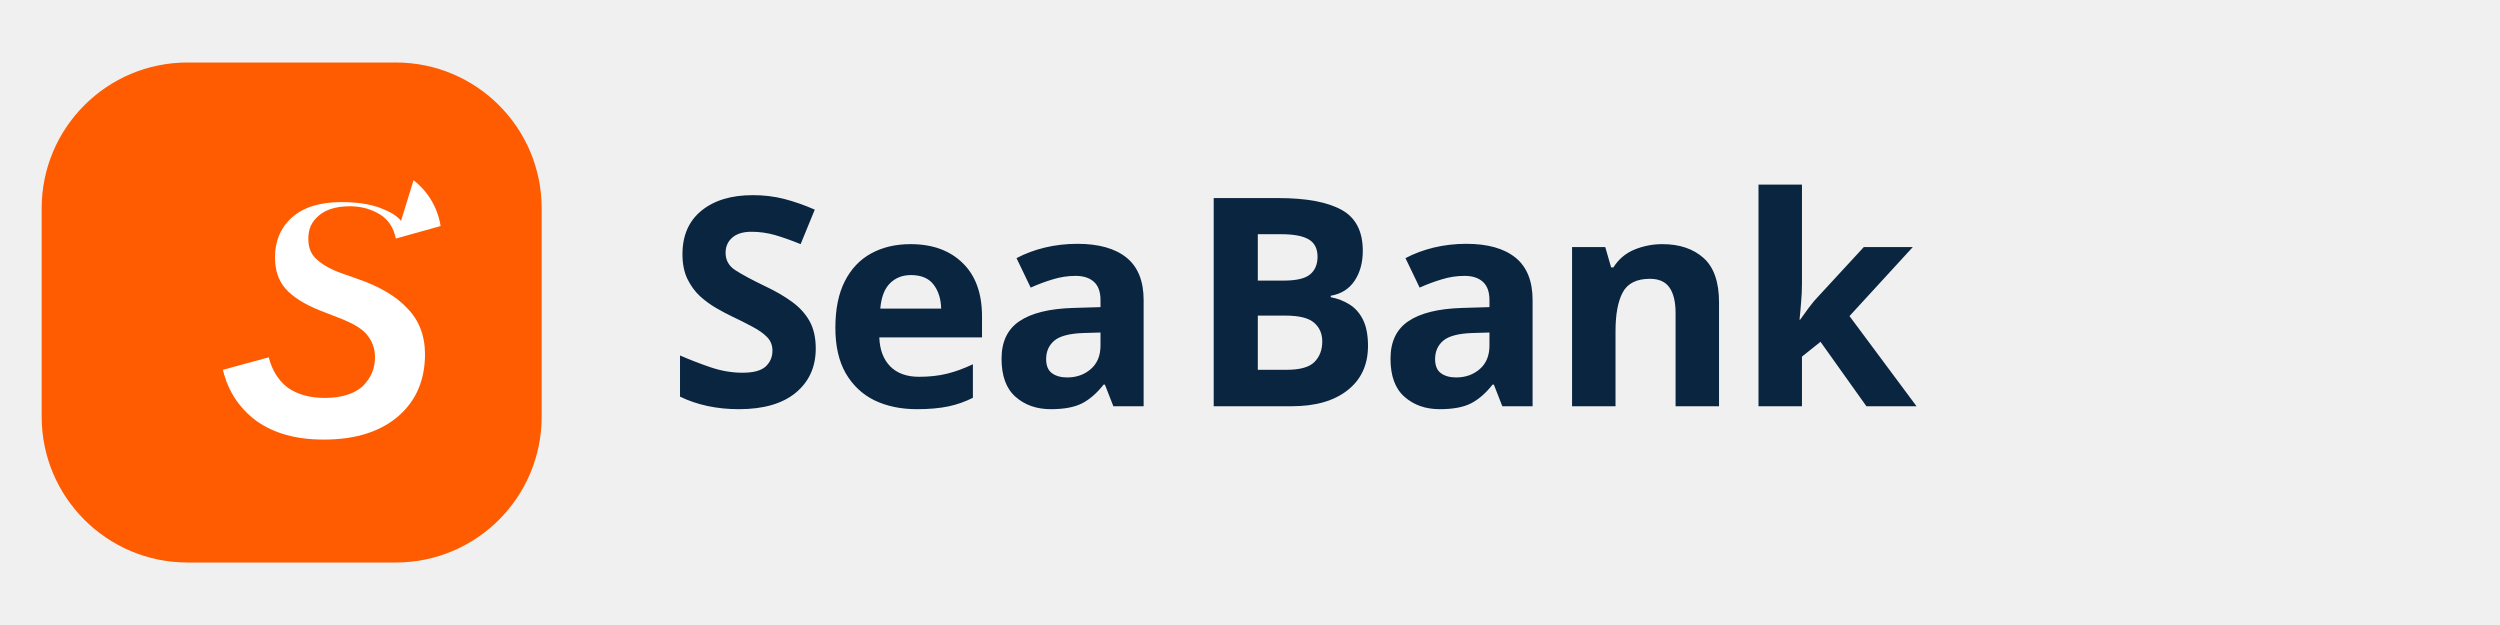
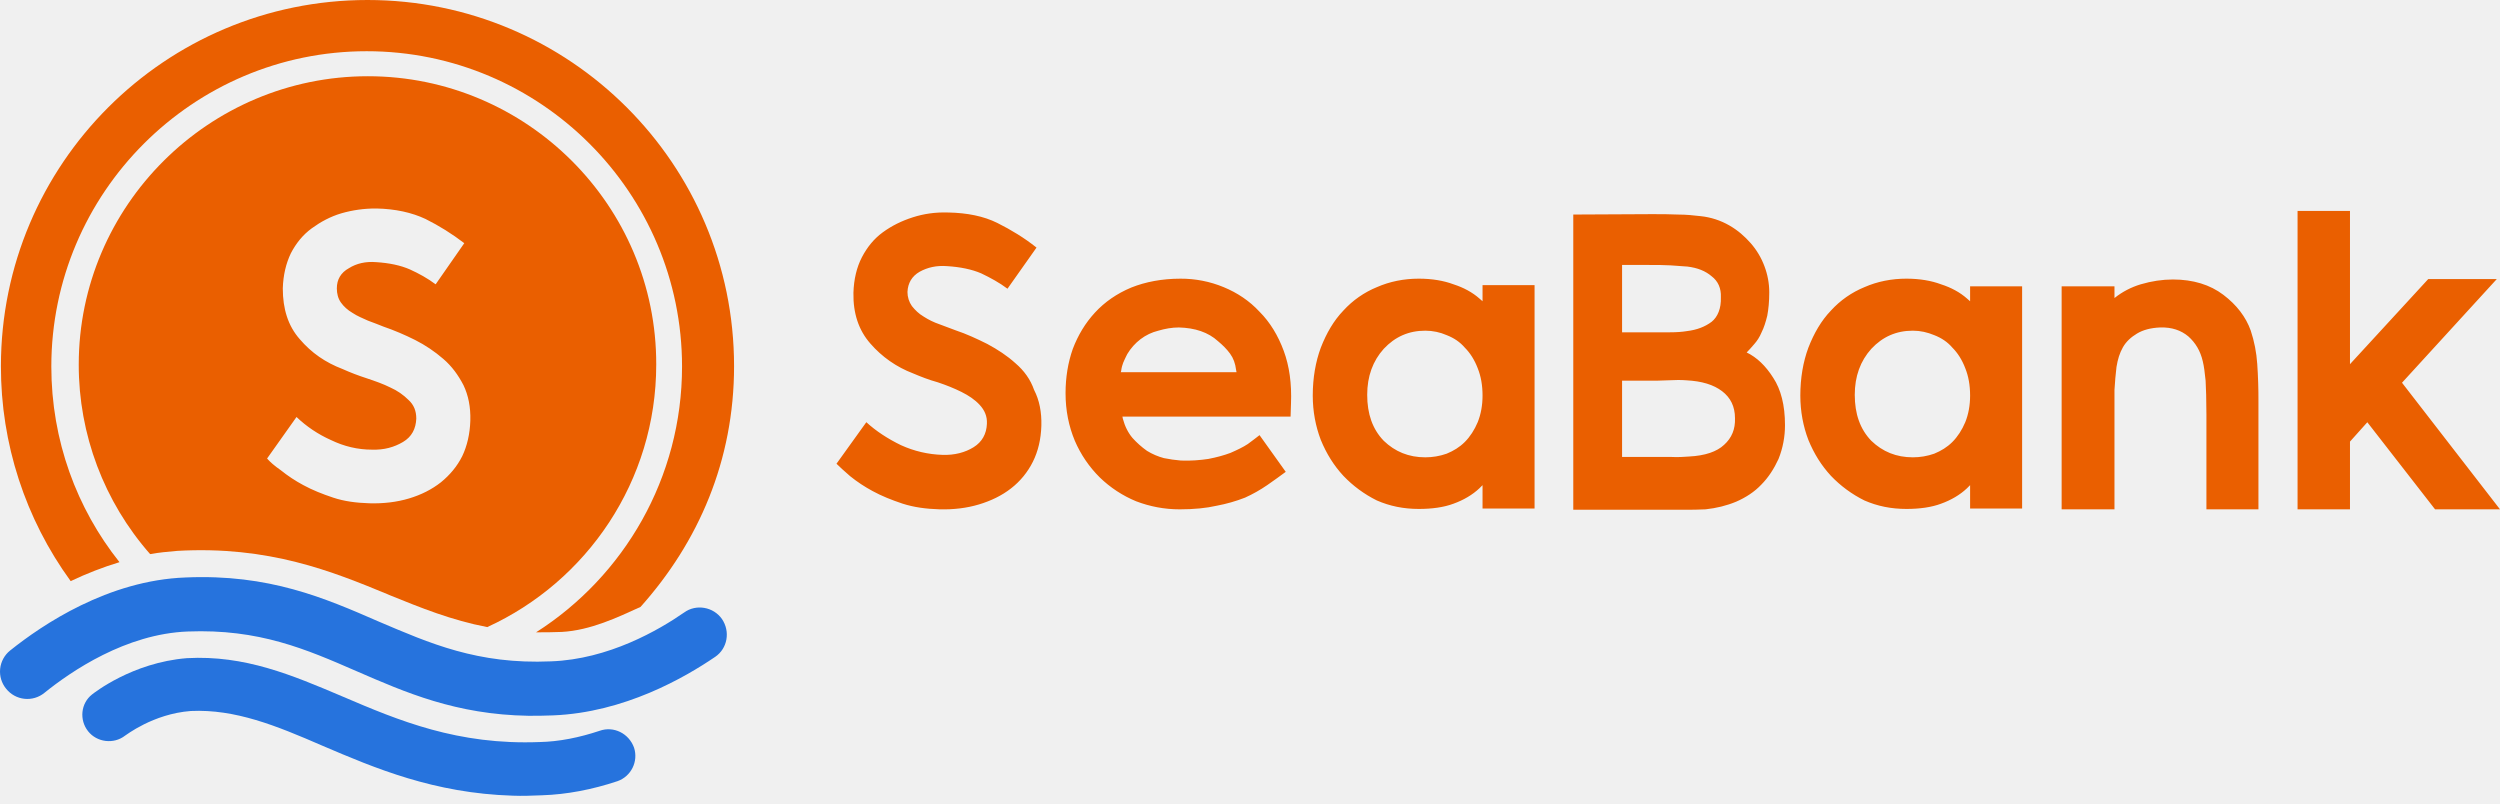
- <svg xmlns="http://www.w3.org/2000/svg" viewBox="0 0 240 60" width="240" height="60" fill="none">
-   <rect x="4" y="6" width="48" height="48" rx="14" fill="#FF5B00" />
-   <path d="M38.5 21.2c-.4-.5-1.1-.9-1.9-1.2-1-.4-2.3-.6-3.8-.6-2.1 0-3.7.5-4.8 1.5-1.1 1-1.6 2.3-1.6 3.8 0 1.2.3 2.2 1 3 .7.8 1.8 1.5 3.3 2.1l1.8.7c1.3.5 2.2 1 2.7 1.6.5.6.8 1.3.8 2.2 0 1.1-.4 2-1.2 2.8-.8.7-2 1.1-3.6 1.1-1.4 0-2.6-.3-3.6-1-.9-.7-1.5-1.7-1.8-2.9l-4.4 1.2c.5 2.1 1.6 3.7 3.2 4.9 1.7 1.2 3.8 1.8 6.5 1.8 3.1 0 5.5-.8 7.2-2.3 1.7-1.5 2.5-3.5 2.5-5.9 0-1.8-.6-3.3-1.7-4.4-1.1-1.2-2.7-2.1-4.7-2.8l-1.7-.6c-1.1-.4-1.9-.9-2.4-1.4-.5-.5-.7-1.1-.7-1.9 0-.9.3-1.6 1-2.2.7-.6 1.7-.9 3-.9 1.1 0 2.1.3 2.9.8.8.5 1.3 1.3 1.5 2.3l4.3-1.2c-.3-1.8-1.2-3.3-2.6-4.4z" fill="#FFFFFF" />
-   <text x="64" y="39" font-family="'Plus Jakarta Sans', 'Segoe UI', system-ui, -apple-system, sans-serif" font-size="28" font-weight="800" fill="#0A2540" letter-spacing="-0.5">Sea</text>
-   <text x="114" y="39" font-family="'Plus Jakarta Sans', 'Segoe UI', system-ui, -apple-system, sans-serif" font-size="28" font-weight="600" fill="#0A2540" letter-spacing="-0.5">Bank</text>
+ <svg xmlns="http://www.w3.org/2000/svg" class="logo row-start" width="252" height="81" viewBox="0 0 252 81" fill="none">
+   <path fill-rule="evenodd" clip-rule="evenodd" d="M37.044 0C16.637 0 .093 16.544.093 36.91a36.71 36.71 0 0 0 7.032 21.667 35.327 35.327 0 0 1 4.919-1.911c-4.309-5.406-6.87-12.276-6.87-19.715 0-17.52 14.268-31.788 31.788-31.788S68.75 19.43 68.75 36.95c0 11.22-5.853 21.138-14.715 26.788.854 0 1.708 0 2.602-.04 2.886-.163 5.61-1.464 7.927-2.52 5.853-6.546 9.43-14.757 9.43-24.269C73.994 16.545 57.45 0 37.044 0z" fill="#EA5F00" />
+   <path fill-rule="evenodd" clip-rule="evenodd" d="M60.457 73.66c-2.073.691-4.105 1.097-6.056 1.138-8.252.325-14.187-2.154-19.878-4.593-5.082-2.155-9.838-4.187-15.691-3.862-5.529.447-9.39 3.537-9.553 3.658-1.138.895-1.3 2.561-.406 3.7.894 1.138 2.601 1.341 3.74.447.04 0 2.804-2.195 6.625-2.48 4.472-.203 8.578 1.463 13.252 3.496 5.325 2.276 11.26 4.797 19.187 5.04.976.041 1.951 0 2.968-.04 2.48-.081 5.04-.57 7.601-1.423a2.7 2.7 0 0 0 1.667-3.374c-.529-1.463-2.073-2.195-3.456-1.707z" fill="#2673DD" />
+   <path fill-rule="evenodd" clip-rule="evenodd" d="M68.953 61.745c-2.52 1.748-7.601 4.715-13.414 4.919-7.398.325-12.236-1.83-17.398-4.025-5.407-2.357-11.016-4.796-19.431-4.43-7.805.284-14.43 4.756-17.683 7.357a2.725 2.725 0 0 0-.406 3.862 2.725 2.725 0 0 0 3.862.406c2.723-2.195 8.21-5.934 14.43-6.178 7.195-.285 11.951 1.788 16.992 3.983 4.96 2.155 10.04 4.39 17.358 4.512.813 0 1.626 0 2.48-.04 7.194-.285 13.292-3.821 16.34-5.895 1.26-.853 1.545-2.56.691-3.82-.853-1.22-2.601-1.545-3.82-.65z" fill="#2673DD" />
+   <path fill-rule="evenodd" clip-rule="evenodd" d="M39.116 59.919l.081.04c3.212 1.301 6.301 2.561 9.919 3.252 10.04-4.593 17.032-14.715 17.032-26.463.04-16.016-13.048-29.064-29.064-29.064-16.017 0-29.147 13.048-29.147 29.064a28.862 28.862 0 0 0 7.196 19.106c.894-.163 1.788-.244 2.723-.325 9.268-.529 15.65 2.073 21.26 4.39zm2.073-19.593a6.084 6.084 0 0 0-1.83-1.26c-.73-.367-1.544-.651-2.397-.936a23.644 23.644 0 0 1-2.44-.935c-1.707-.65-3.13-1.626-4.308-3.008-1.18-1.341-1.708-3.048-1.708-5.121.041-1.342.326-2.52.813-3.537.529-1.016 1.22-1.87 2.114-2.52.895-.65 1.87-1.18 2.968-1.504a12.314 12.314 0 0 1 3.495-.488h.082c1.87.04 3.536.406 4.918 1.057a24.14 24.14 0 0 1 3.903 2.439l-2.886 4.146c-.813-.61-1.708-1.098-2.602-1.504-.935-.407-2.073-.65-3.414-.732-1.017-.081-1.952.122-2.724.61-.813.447-1.22 1.138-1.22 2.032 0 .529.122 1.017.407 1.423.285.407.691.773 1.179 1.057.488.325 1.016.529 1.544.773.529.203 1.098.406 1.586.61 1.057.365 2.114.812 3.17 1.34a13.933 13.933 0 0 1 2.846 1.911c.854.732 1.504 1.626 2.032 2.642.488 1.017.732 2.196.692 3.578-.041 1.341-.326 2.56-.813 3.577-.529 1.057-1.26 1.91-2.155 2.642-.935.732-1.992 1.26-3.211 1.626-1.22.366-2.561.529-3.984.488-1.341-.04-2.56-.203-3.658-.57-1.098-.365-2.114-.772-3.009-1.26a14.737 14.737 0 0 1-2.276-1.503c-.65-.448-1.097-.854-1.382-1.18l2.968-4.186a12.258 12.258 0 0 0 3.455 2.317c1.341.65 2.723.975 4.146.975 1.22.041 2.236-.244 3.13-.772.894-.528 1.3-1.341 1.342-2.358 0-.772-.244-1.382-.773-1.87zM102.367 36.623c-.854-.772-1.789-1.382-2.846-1.951-1.056-.528-2.113-1.016-3.21-1.382-.53-.203-1.058-.407-1.627-.61a7.167 7.167 0 0 1-1.585-.772c-.488-.285-.854-.65-1.18-1.057a2.464 2.464 0 0 1-.446-1.423c.04-.894.447-1.585 1.22-2.032.812-.447 1.707-.65 2.763-.57 1.342.082 2.52.326 3.456.732.935.448 1.829.935 2.642 1.545l2.927-4.146c-1.22-.976-2.561-1.789-3.943-2.48-1.382-.691-3.05-1.016-4.919-1.057h-.081c-1.22-.04-2.399.122-3.537.488s-2.114.854-3.008 1.504c-.894.65-1.585 1.504-2.114 2.52-.528 1.017-.813 2.236-.853 3.578-.041 2.073.528 3.78 1.707 5.121a10.754 10.754 0 0 0 4.309 3.008c.772.326 1.585.65 2.48.895.853.284 1.666.61 2.398.975.731.366 1.341.773 1.83 1.301.487.529.771 1.138.73 1.91-.04 1.017-.487 1.83-1.34 2.358-.854.529-1.911.813-3.13.773a10.865 10.865 0 0 1-4.188-.976c-1.341-.65-2.52-1.423-3.496-2.317l-3.008 4.187c.285.285.773.732 1.383 1.26a14.73 14.73 0 0 0 2.276 1.504c.894.488 1.91.895 3.008 1.26 1.138.366 2.358.529 3.7.57 1.422.04 2.763-.122 3.983-.488 1.22-.366 2.317-.895 3.252-1.626a7.798 7.798 0 0 0 2.195-2.683c.528-1.057.813-2.277.854-3.618.04-1.382-.204-2.602-.732-3.618-.366-1.057-1.016-1.951-1.87-2.683zM176.065 35.529c.244-.244.529-.57.773-.854.284-.325.528-.69.731-1.179.244-.487.407-1.016.57-1.666.122-.65.203-1.423.203-2.358a7.42 7.42 0 0 0-.488-2.642 7.457 7.457 0 0 0-1.382-2.317c-.61-.691-1.301-1.301-2.155-1.789a7.315 7.315 0 0 0-2.886-.935c-.691-.081-1.463-.162-2.276-.162-.854-.041-1.707-.041-2.683-.041l-7.886.04v29.756h10.894c1.016 0 1.789 0 2.439-.04 1.098-.122 2.114-.366 3.09-.773.934-.406 1.829-.975 2.52-1.707.732-.732 1.301-1.626 1.748-2.602a9.134 9.134 0 0 0 .65-3.414c0-1.992-.406-3.577-1.179-4.756-.772-1.22-1.666-2.073-2.683-2.561zm-12.52-8.821h2.561c.854 0 1.626 0 2.277.04.65.041 1.26.082 1.707.122 1.016.122 1.829.448 2.439.976.65.488.975 1.22.935 2.114.04 1.138-.325 1.992-.935 2.48-.651.487-1.464.813-2.48.934-.488.082-1.057.122-1.707.122h-4.837v-6.788h.04zm10.244 18.13c-.732.69-1.911 1.097-3.537 1.179-.487.04-1.097.08-1.91.04h-4.837v-7.683h2.479c.773 0 1.504 0 2.195-.04.691-.04 1.301-.04 1.789 0 1.585.081 2.764.447 3.618 1.097.853.65 1.301 1.545 1.301 2.724.04 1.097-.326 1.992-1.098 2.683zM129.4 35.366c-.569-1.544-1.382-2.886-2.439-3.943-1.016-1.097-2.236-1.91-3.618-2.48a11.215 11.215 0 0 0-4.35-.853c-1.869 0-3.536.325-4.959.894-1.463.61-2.683 1.463-3.658 2.52-.976 1.057-1.708 2.277-2.236 3.659-.488 1.382-.732 2.886-.732 4.471 0 1.748.325 3.334.935 4.797a11.73 11.73 0 0 0 2.52 3.7 11.66 11.66 0 0 0 3.659 2.398c1.382.528 2.845.813 4.39.813 1.423 0 2.683-.122 3.74-.366a15.832 15.832 0 0 0 2.845-.813 14.572 14.572 0 0 0 2.236-1.26c.651-.447 1.26-.895 1.87-1.342l-2.642-3.699c-.366.285-.732.57-1.179.894-.488.325-1.098.61-1.748.895-.65.243-1.382.447-2.236.61-.813.121-1.748.203-2.764.162a14.398 14.398 0 0 1-1.707-.244 6.38 6.38 0 0 1-1.708-.732 8.842 8.842 0 0 1-1.463-1.3c-.447-.529-.772-1.18-.976-1.952l-.04-.203h16.951l.041-1.3c.081-2.033-.163-3.781-.732-5.326zm-16.423 2.155l.041-.163c.081-.65.284-.976.488-1.423l.122-.244a5.314 5.314 0 0 1 1.341-1.504 4.855 4.855 0 0 1 1.789-.853c.691-.204 1.382-.326 2.073-.326 1.626.041 2.967.488 3.943 1.383.488.406.894.813 1.219 1.26.326.447.529.975.61 1.666l.041.204h-11.667zM149.44 30.366l-.325-.284c-.691-.61-1.586-1.098-2.602-1.423-.976-.366-2.154-.57-3.496-.57-1.504 0-2.927.285-4.227.855a9.379 9.379 0 0 0-3.374 2.357c-.976 1.016-1.708 2.277-2.277 3.74-.528 1.423-.813 3.049-.813 4.837 0 1.586.285 3.09.813 4.472.569 1.382 1.301 2.56 2.277 3.618a12.07 12.07 0 0 0 3.374 2.48c1.3.568 2.682.853 4.227.853 1.342 0 2.52-.163 3.496-.529 1.016-.365 1.911-.894 2.602-1.544l.325-.325v2.357h5.244V28.74h-5.244v1.626zm-.488 12.195c-.325.773-.772 1.464-1.301 1.992-.528.529-1.138.894-1.829 1.179a6.484 6.484 0 0 1-2.154.366c-1.667 0-3.049-.57-4.187-1.667-1.139-1.179-1.667-2.723-1.667-4.634 0-1.87.569-3.415 1.667-4.634 1.138-1.22 2.52-1.83 4.187-1.83.772 0 1.504.163 2.154.448.732.284 1.341.69 1.829 1.26.529.528.976 1.22 1.301 2.073.325.813.488 1.707.488 2.764 0 .976-.163 1.87-.488 2.683zM198.586 30.366l-.325-.284c-.691-.61-1.585-1.098-2.602-1.423-.975-.366-2.154-.57-3.495-.57-1.504 0-2.927.285-4.228.855a9.379 9.379 0 0 0-3.374 2.357c-.976 1.016-1.707 2.277-2.276 3.74-.529 1.423-.813 3.049-.813 4.837 0 1.586.284 3.09.813 4.472.569 1.382 1.3 2.56 2.276 3.618a12.085 12.085 0 0 0 3.374 2.48c1.301.568 2.683.853 4.228.853 1.341 0 2.52-.163 3.495-.529 1.017-.365 1.911-.894 2.602-1.544l.325-.325v2.357h5.244V28.862h-5.244v1.504zm-.488 12.195c-.325.773-.772 1.464-1.3 1.992-.529.529-1.139.894-1.83 1.179a6.48 6.48 0 0 1-2.154.366c-1.667 0-3.049-.57-4.187-1.667-1.138-1.179-1.667-2.723-1.667-4.634 0-1.87.569-3.415 1.667-4.634 1.138-1.22 2.52-1.83 4.187-1.83.772 0 1.463.163 2.154.448.732.284 1.342.69 1.83 1.26.528.528.975 1.22 1.3 2.073.326.813.488 1.707.488 2.764 0 .976-.162 1.87-.488 2.683zM242.122 38.579l9.553-10.447h-6.911l-7.886 8.577V21.262h-5.284v30.08h5.284v-6.828l1.748-1.952 6.829 8.78H252l-9.878-12.763zM226.878 33.334c-.488-1.382-1.422-2.601-2.764-3.617-1.341-1.017-3.049-1.545-5.081-1.545-1.057 0-2.155.162-3.252.488a7.852 7.852 0 0 0-2.642 1.382v-1.18h-5.326v22.48h5.326V39.31c.04-.813.122-1.585.203-2.317.122-.772.325-1.423.65-1.992s.813-1.016 1.423-1.382c.61-.366 1.382-.57 2.317-.61 1.179-.04 2.114.285 2.846.895.731.65 1.219 1.463 1.463 2.52.122.488.203 1.138.285 1.951.04.772.081 1.91.081 3.415v9.552h5.244V40.49a51.56 51.56 0 0 0-.122-3.821 13.473 13.473 0 0 0-.651-3.334z" fill="#EA5F00" />
</svg>
